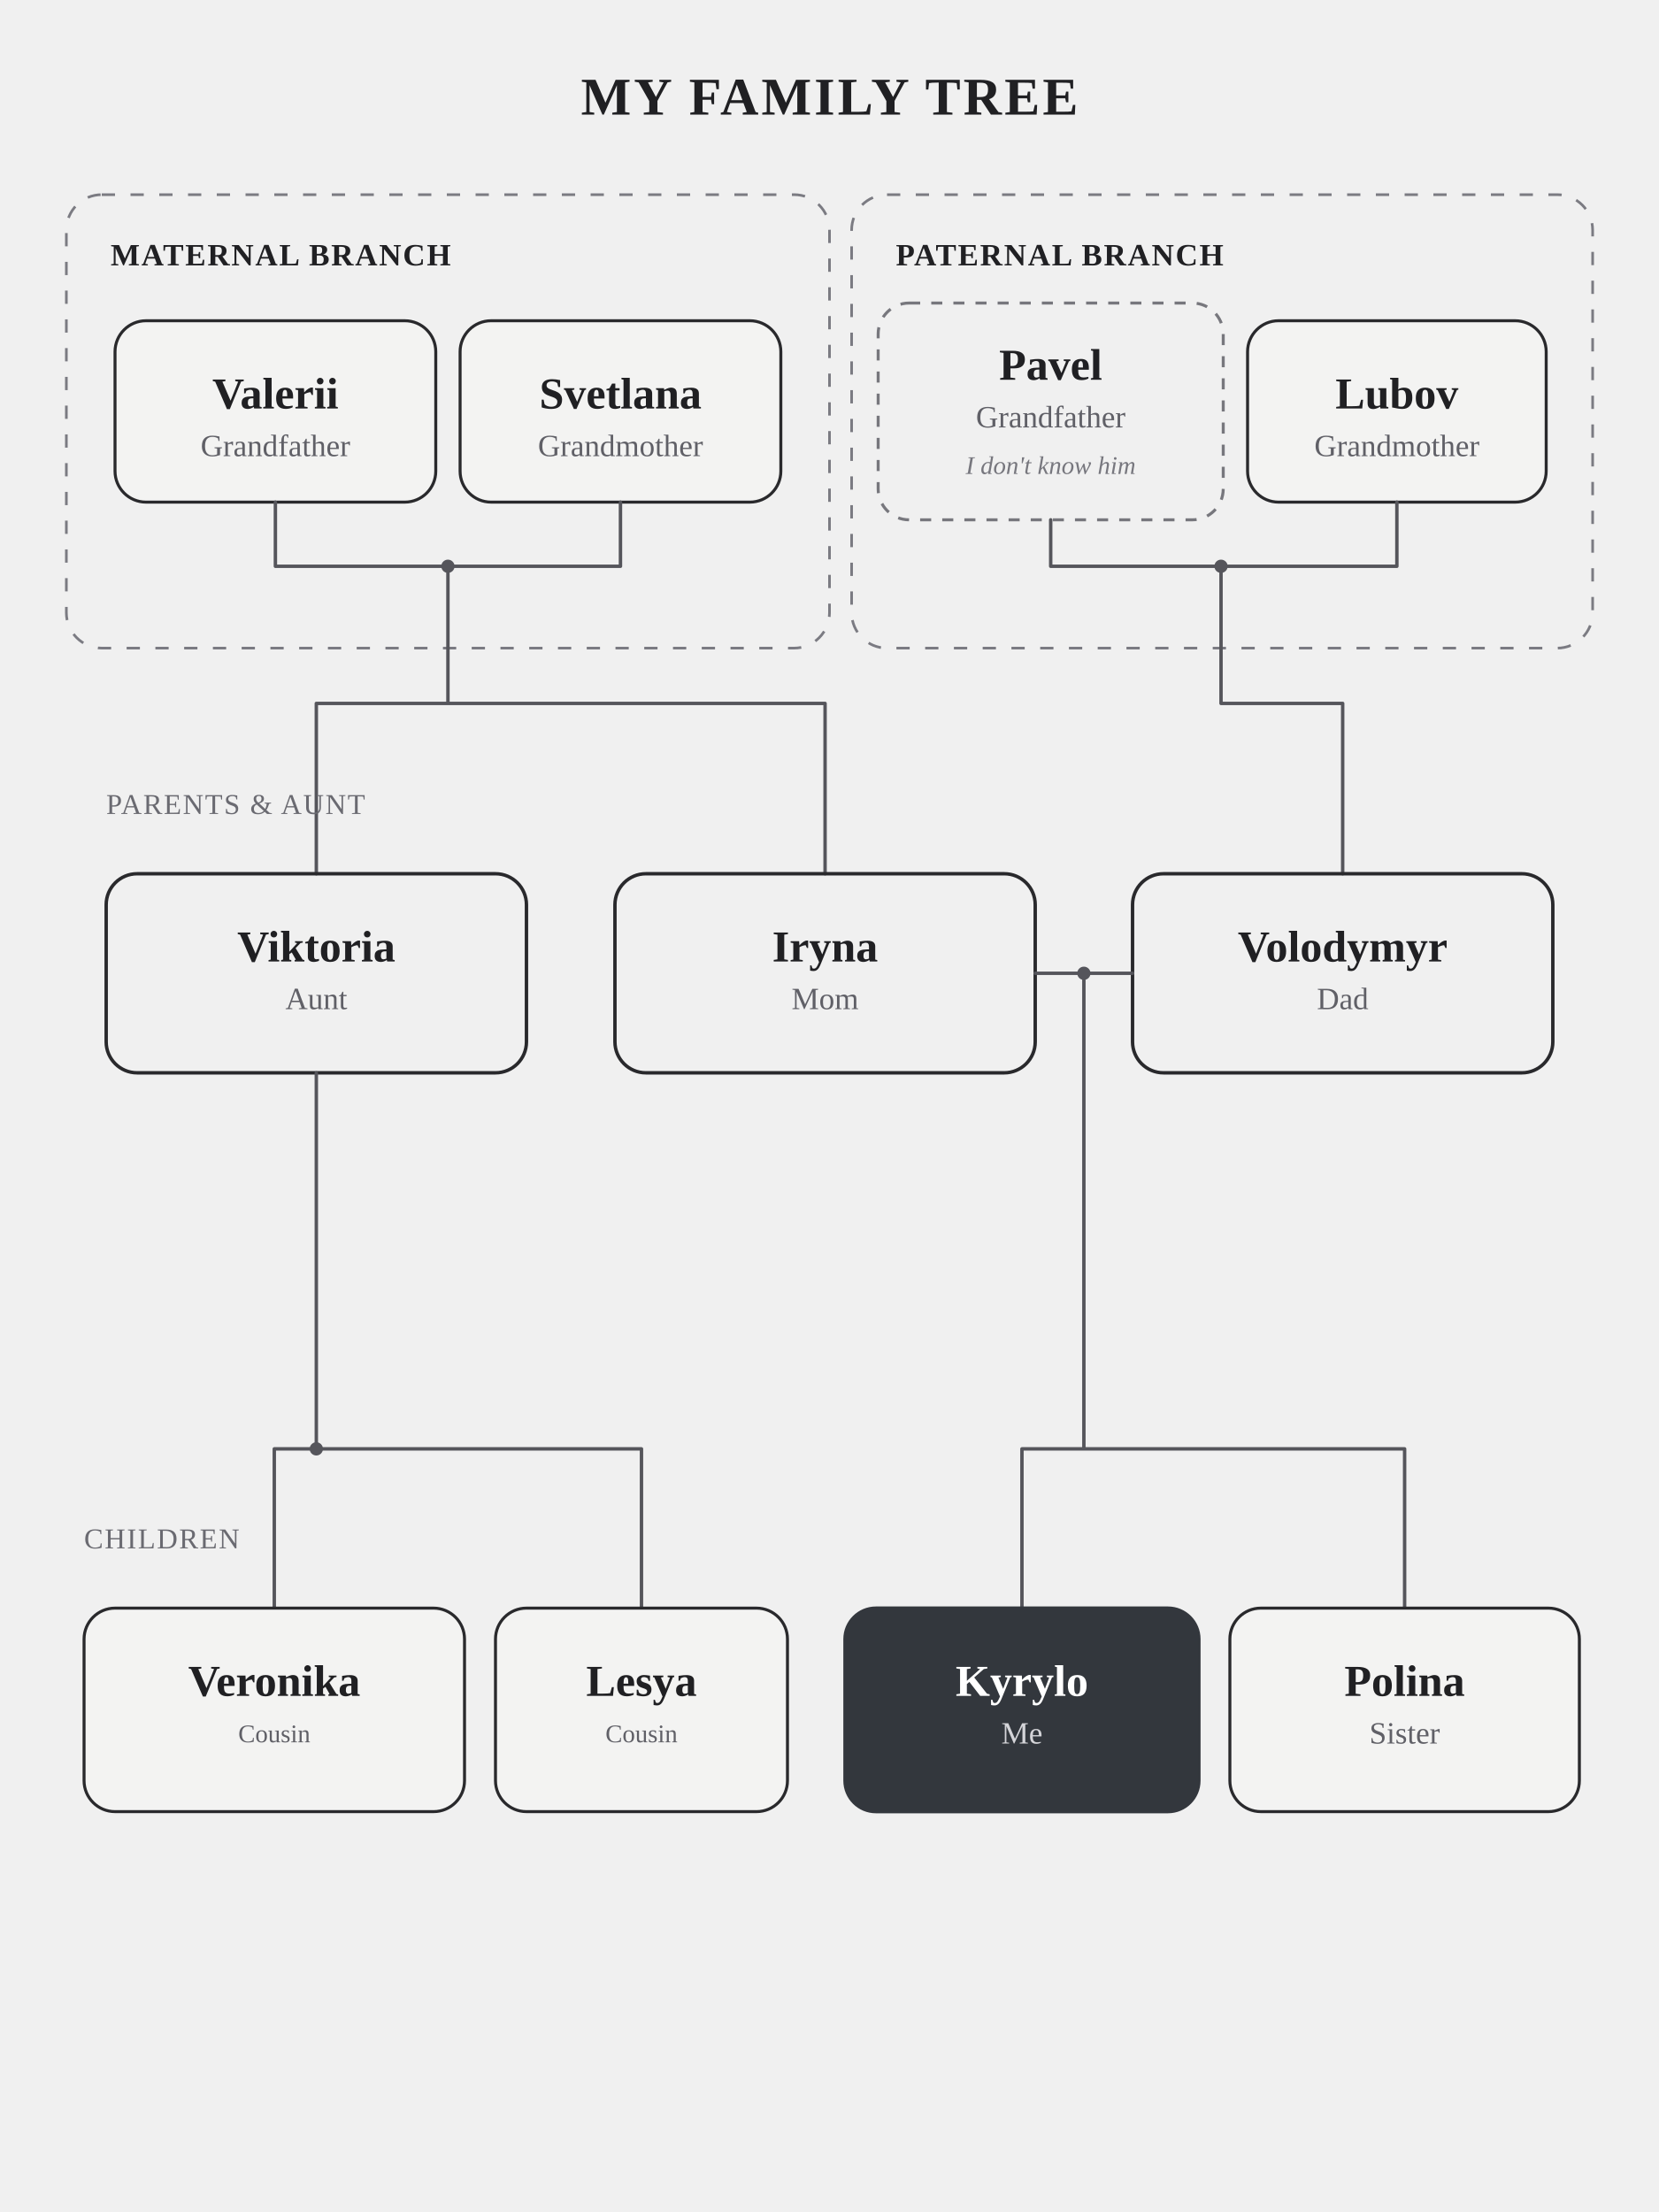
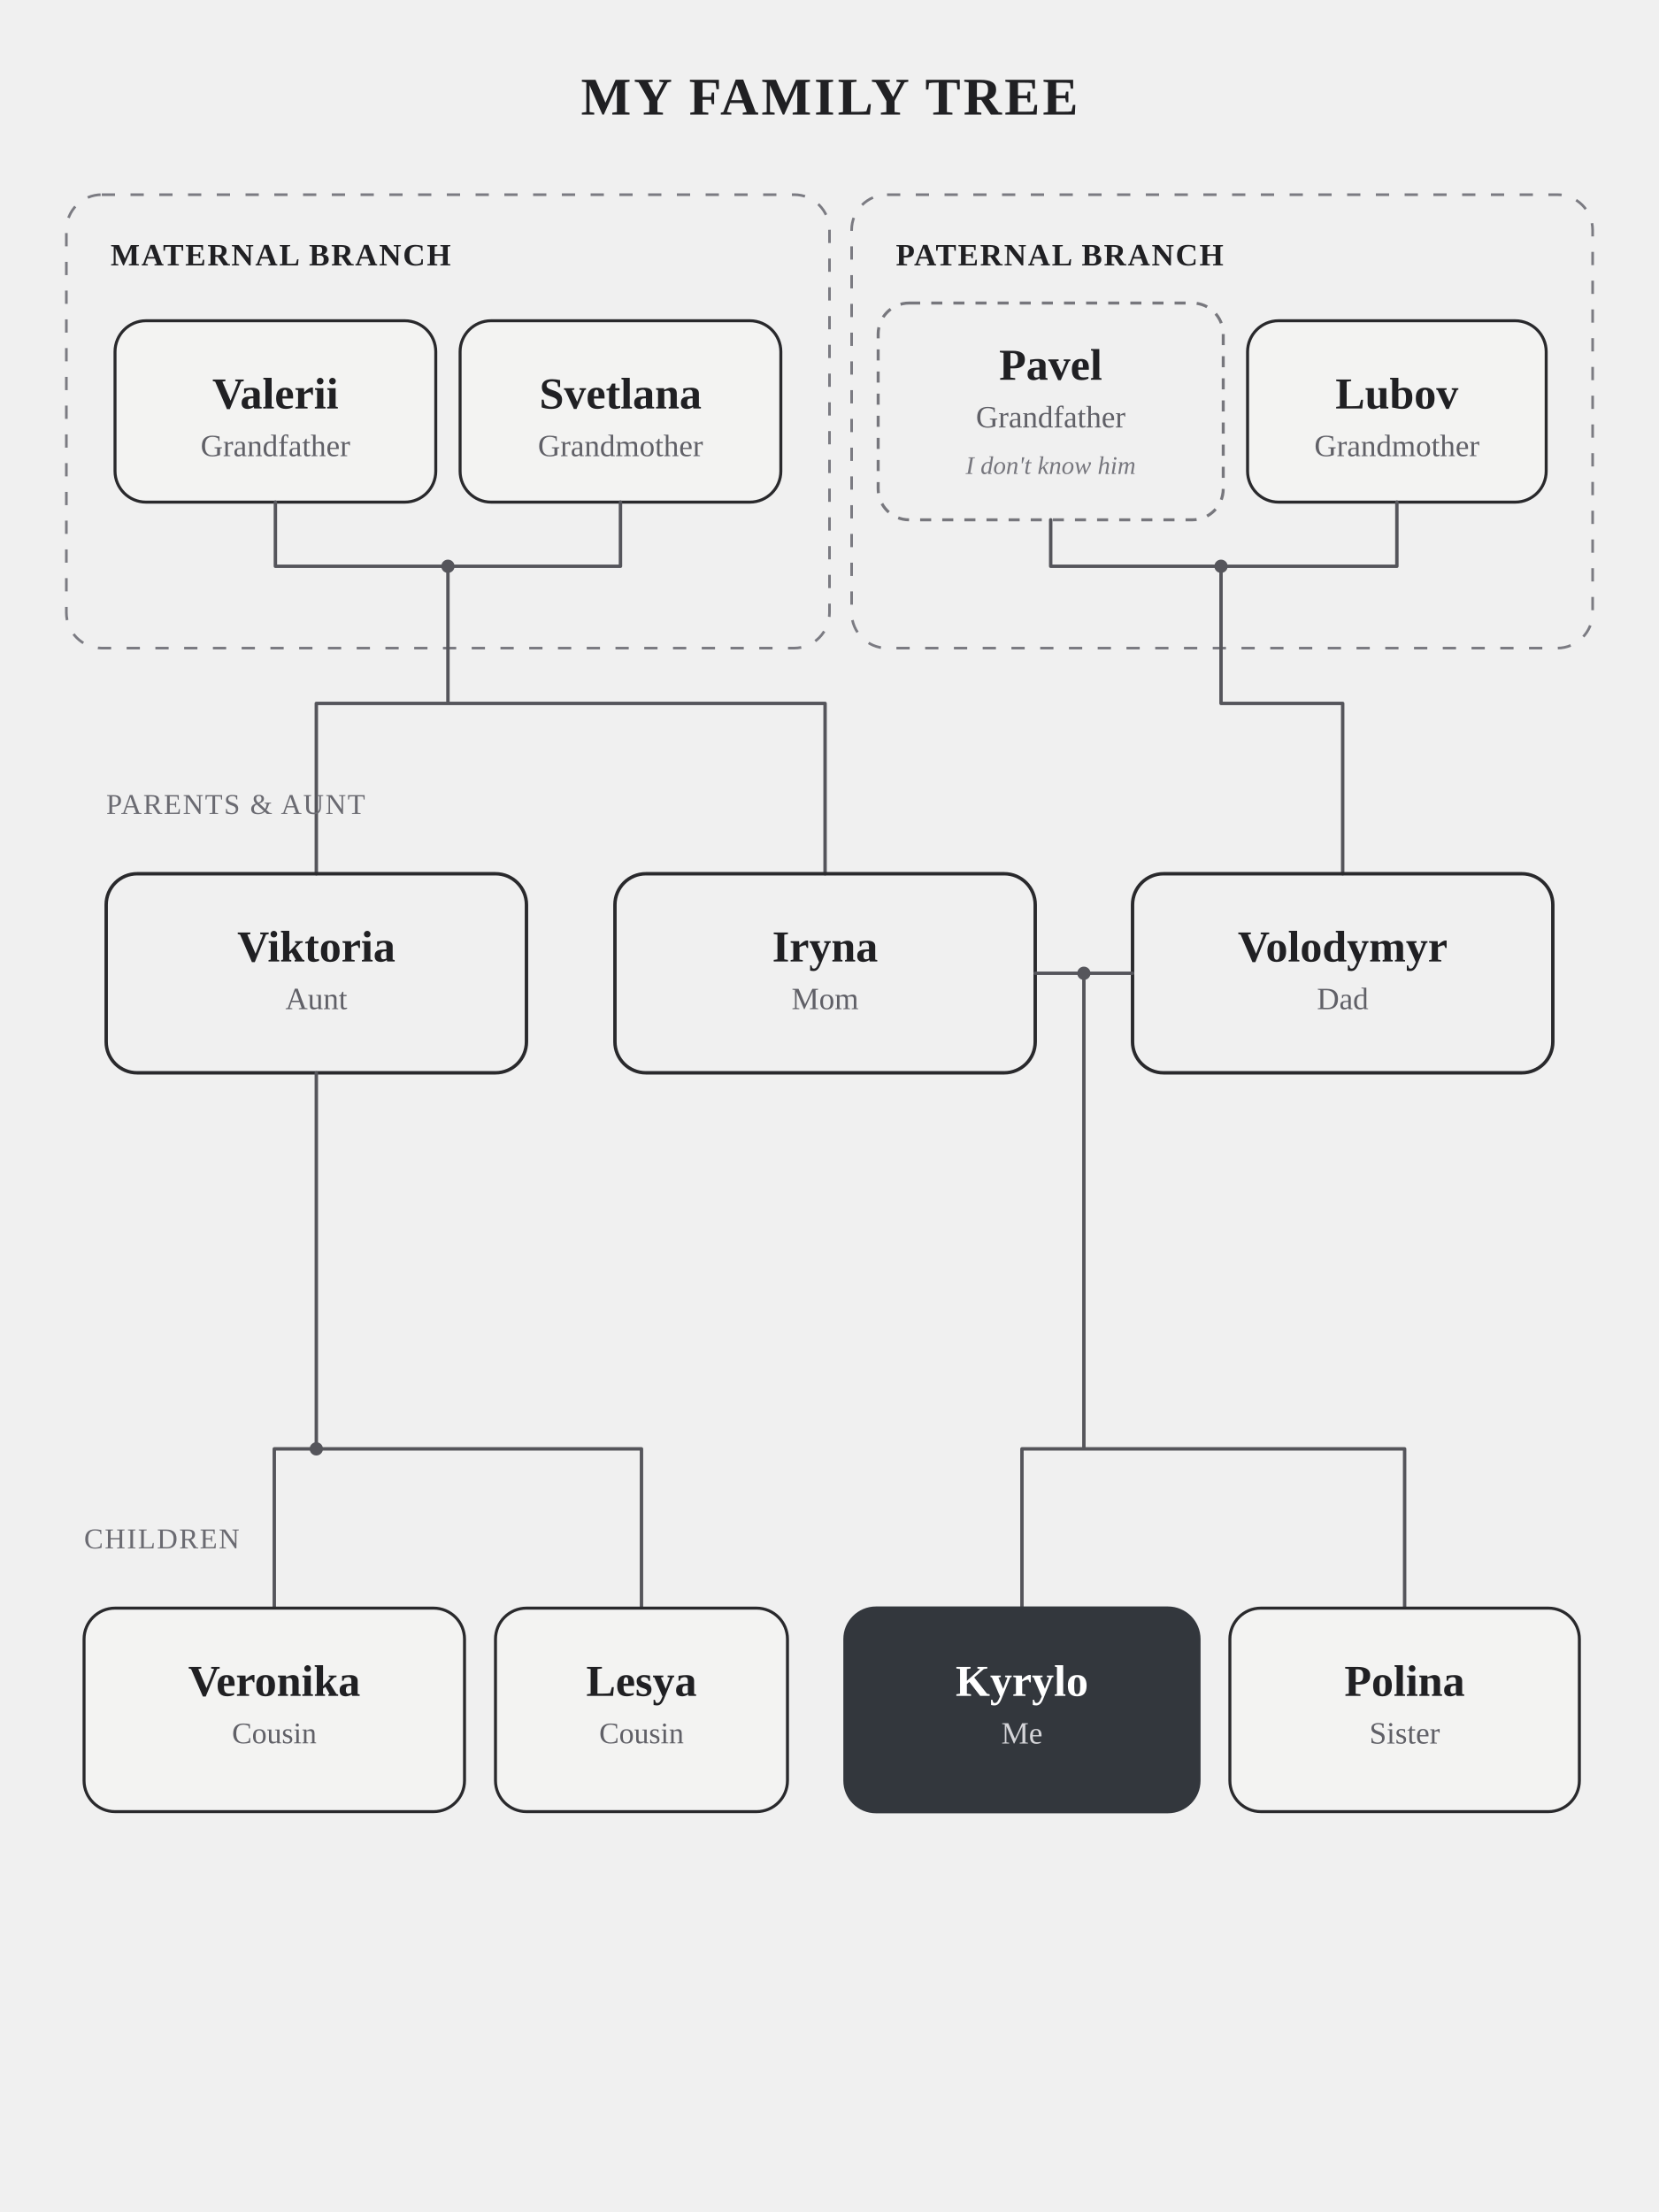
<svg xmlns="http://www.w3.org/2000/svg" viewBox="0 0 750 1000" role="img" aria-label="Family tree showing Kyrylo, his sister, parents, aunt, grandparents, and cousins">
  <style>
    .branch { fill: none; stroke: #7b7b82; stroke-width: 1.2; stroke-dasharray: 6 7; }
    .family-line { fill: none; stroke: #55555b; stroke-width: 1.55; stroke-linecap: round; stroke-linejoin: round; }
    .junction { fill: #55555b; }
    .card rect { fill: #f3f3f2; stroke: #29292c; stroke-width: 1.35; }
    .anchor rect { fill: none; stroke-width: 1.55; }
    .uncertain rect { fill: none; stroke: #77777d; stroke-dasharray: 5 5; }
    .current rect { fill: #33373d; stroke: #33373d; stroke-width: 1.5; }
    .title, .branch-title, .generation, .name, .role, .note {
      fill: #202023;
      font-family: var(--font-prose, var(--font-source-serif, Georgia, "Times New Roman", serif));
      dominant-baseline: middle;
    }
    .title { font-size: 24px; font-weight: 600; letter-spacing: 1.25px; text-anchor: middle; }
    .branch-title { font-size: 14px; font-weight: 600; letter-spacing: .7px; text-anchor: start; }
    .generation { fill: #6a6a71; font-size: 13px; font-weight: 400; letter-spacing: .65px; text-anchor: start; }
    .name, .role, .note { text-anchor: middle; }
    .name { font-size: 20px; font-weight: 600; }
    .role { fill: #606067; font-size: 14px; font-weight: 400; }
-     .cousin .role { font-size: 11.5px; }
+     .cousin .role { font-size: 13.5px; }
    .note { fill: #77777e; font-size: 11.5px; font-style: italic; font-weight: 400; }
    .current .name { fill: #ffffff; }
    .current .role { fill: #d4d4d8; }
    @media (max-width: 420px) {
-       .title { font-size: 27px; }
-       .branch-title { font-size: 16px; }
-       .generation { font-size: 15px; }
-       .name { font-size: 22px; }
-       .role { font-size: 16px; }
-       .cousin .role { font-size: 13px; }
-       .note { font-size: 13px; }
+       .title { font-size: 30px; }
+       .branch-title { font-size: 19px; }
+       .generation { font-size: 19px; }
+       .name { font-size: 25px; }
+       .role { font-size: 20px; }
+       .cousin .role { font-size: 18px; }
+       .note { font-size: 17px; }
    }
    @media (prefers-color-scheme: dark) {
      .branch { stroke: #85858d; }
      .family-line { stroke: #9a9aa2; }
      .junction { fill: #c9c9ce; }
      .card rect { fill: #19191c; stroke: #e4e4e7; }
      .anchor rect { fill: none; stroke: #e4e4e7; }
      .uncertain rect { fill: none; stroke: #9999a1; }
      .current rect { fill: #e6e8eb; stroke: #e6e8eb; }
      .title, .branch-title, .name { fill: #f2f2f3; }
      .generation, .role { fill: #a6a6ae; }
      .note { fill: #8f8f98; }
      .current .name { fill: #0a0a0a; }
      .current .role { fill: #4b4b52; }
    }
  </style>
  <g aria-hidden="true">
    <text class="title" x="375" y="45">MY FAMILY TREE</text>
    <rect class="branch" x="30" y="88" width="345" height="205" rx="16" />
    <text class="branch-title" x="50" y="116">MATERNAL BRANCH</text>
    <rect class="branch" x="385" y="88" width="335" height="205" rx="16" />
    <text class="branch-title" x="405" y="116">PATERNAL BRANCH</text>
    <g class="card person">
      <rect x="52" y="145" width="145" height="82" rx="14" />
      <text class="name" x="124.5" y="179">Valerii</text>
-       <text class="role" x="124.5" y="203">Grandfather</text>
+       <text class="role" x="124.5" y="203">
+         <tspan x="124.5" dy="0">Grandfather</tspan>
+       </text>
    </g>
    <g class="card person">
      <rect x="208" y="145" width="145" height="82" rx="14" />
      <text class="name" x="280.5" y="179">Svetlana</text>
-       <text class="role" x="280.5" y="203">Grandmother</text>
+       <text class="role" x="280.5" y="203">
+         <tspan x="280.5" dy="0">Grandmother</tspan>
+       </text>
    </g>
    <g class="card person uncertain">
      <rect x="397" y="137" width="156" height="98" rx="14" />
      <text class="name" x="475" y="166">Pavel</text>
-       <text class="role" x="475" y="190">Grandfather</text>
+       <text class="role" x="475" y="190">
+         <tspan x="475" dy="0">Grandfather</tspan>
+       </text>
      <text class="note" x="475" y="211">I don't know him</text>
    </g>
    <g class="card person">
      <rect x="564" y="145" width="135" height="82" rx="14" />
      <text class="name" x="631.5" y="179">Lubov</text>
-       <text class="role" x="631.5" y="203">Grandmother</text>
+       <text class="role" x="631.5" y="203">
+         <tspan x="631.5" dy="0">Grandmother</tspan>
+       </text>
    </g>
    <path class="family-line" d="M 124.5 227 V 256 H 202.5 M 280.5 227 V 256 H 202.5 V 318 H 143 M 202.5 318 H 373 M 143 318 V 395 M 373 318 V 395" />
    <circle class="junction" cx="202.5" cy="256" r="3" />
    <path class="family-line" d="M 475 235 V 256 H 552 M 631.5 227 V 256 H 552 V 318 H 607 V 395" />
    <circle class="junction" cx="552" cy="256" r="3" />
    <text class="generation" x="48" y="365">PARENTS &amp; AUNT</text>
    <g class="card person anchor">
      <rect x="48" y="395" width="190" height="90" rx="14" />
      <text class="name" x="143" y="429">Viktoria</text>
-       <text class="role" x="143" y="453">Aunt</text>
+       <text class="role" x="143" y="453">
+         <tspan x="143" dy="0">Aunt</tspan>
+       </text>
    </g>
    <g class="card person anchor">
      <rect x="278" y="395" width="190" height="90" rx="14" />
      <text class="name" x="373" y="429">Iryna</text>
-       <text class="role" x="373" y="453">Mom</text>
+       <text class="role" x="373" y="453">
+         <tspan x="373" dy="0">Mom</tspan>
+       </text>
    </g>
    <g class="card person anchor">
      <rect x="512" y="395" width="190" height="90" rx="14" />
      <text class="name" x="607" y="429">Volodymyr</text>
-       <text class="role" x="607" y="453">Dad</text>
+       <text class="role" x="607" y="453">
+         <tspan x="607" dy="0">Dad</tspan>
+       </text>
    </g>
    <path class="family-line" d="M 468 440 H 512 M 490 440 V 655 H 462 M 490 655 H 635 M 462 655 V 727 M 635 655 V 727" />
    <circle class="junction" cx="490" cy="440" r="3" />
    <path class="family-line" d="M 143 485 V 655 H 124 M 143 655 H 290 M 124 655 V 727 M 290 655 V 727" />
    <circle class="junction" cx="143" cy="655" r="3" />
    <text class="generation" x="38" y="697">CHILDREN</text>
    <g class="card person cousin">
      <rect x="38" y="727" width="172" height="92" rx="14" />
      <text class="name" x="124" y="761">Veronika</text>
-       <text class="role" x="124" y="785">Cousin</text>
+       <text class="role" x="124" y="785">
+         <tspan x="124" dy="0">Cousin</tspan>
+       </text>
    </g>
    <g class="card person cousin">
      <rect x="224" y="727" width="132" height="92" rx="14" />
      <text class="name" x="290" y="761">Lesya</text>
-       <text class="role" x="290" y="785">Cousin</text>
+       <text class="role" x="290" y="785">
+         <tspan x="290" dy="0">Cousin</tspan>
+       </text>
    </g>
    <g class="card person current">
      <rect x="382" y="727" width="160" height="92" rx="14" />
      <text class="name" x="462" y="761">Kyrylo</text>
-       <text class="role" x="462" y="785">Me</text>
+       <text class="role" x="462" y="785">
+         <tspan x="462" dy="0">Me</tspan>
+       </text>
    </g>
    <g class="card person">
      <rect x="556" y="727" width="158" height="92" rx="14" />
      <text class="name" x="635" y="761">Polina</text>
-       <text class="role" x="635" y="785">Sister</text>
+       <text class="role" x="635" y="785">
+         <tspan x="635" dy="0">Sister</tspan>
+       </text>
    </g>
  </g>
</svg>
